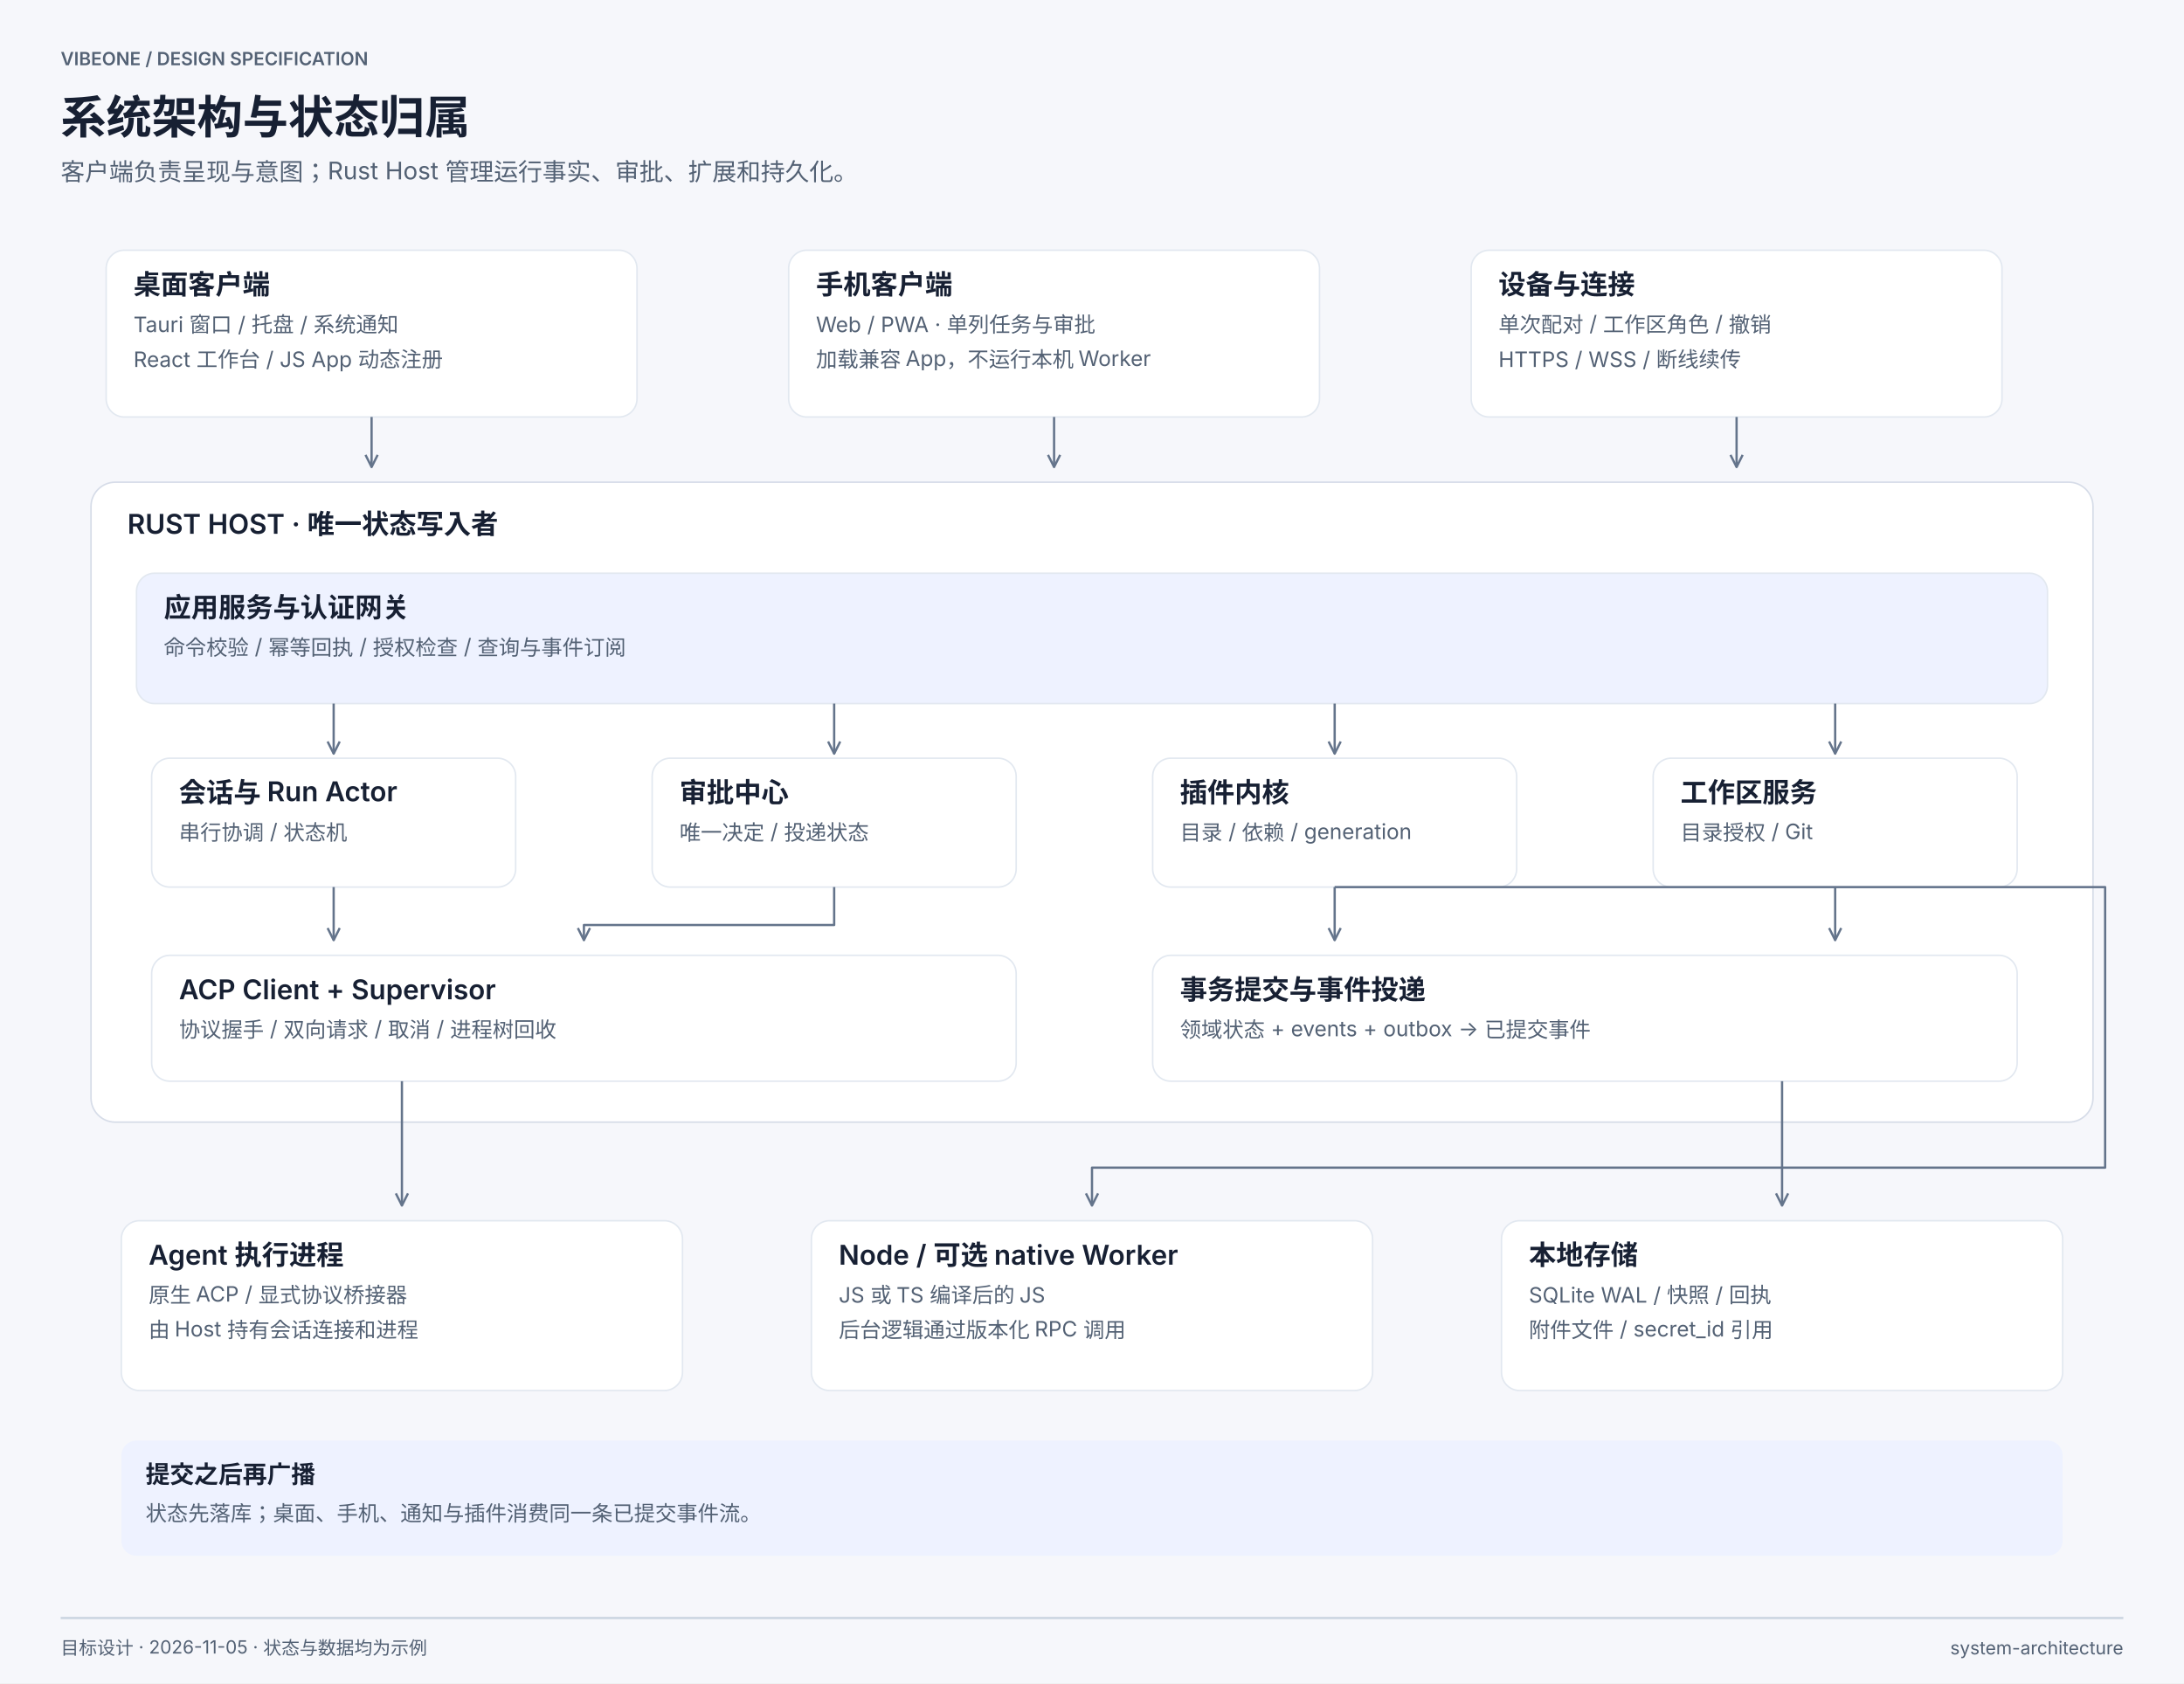
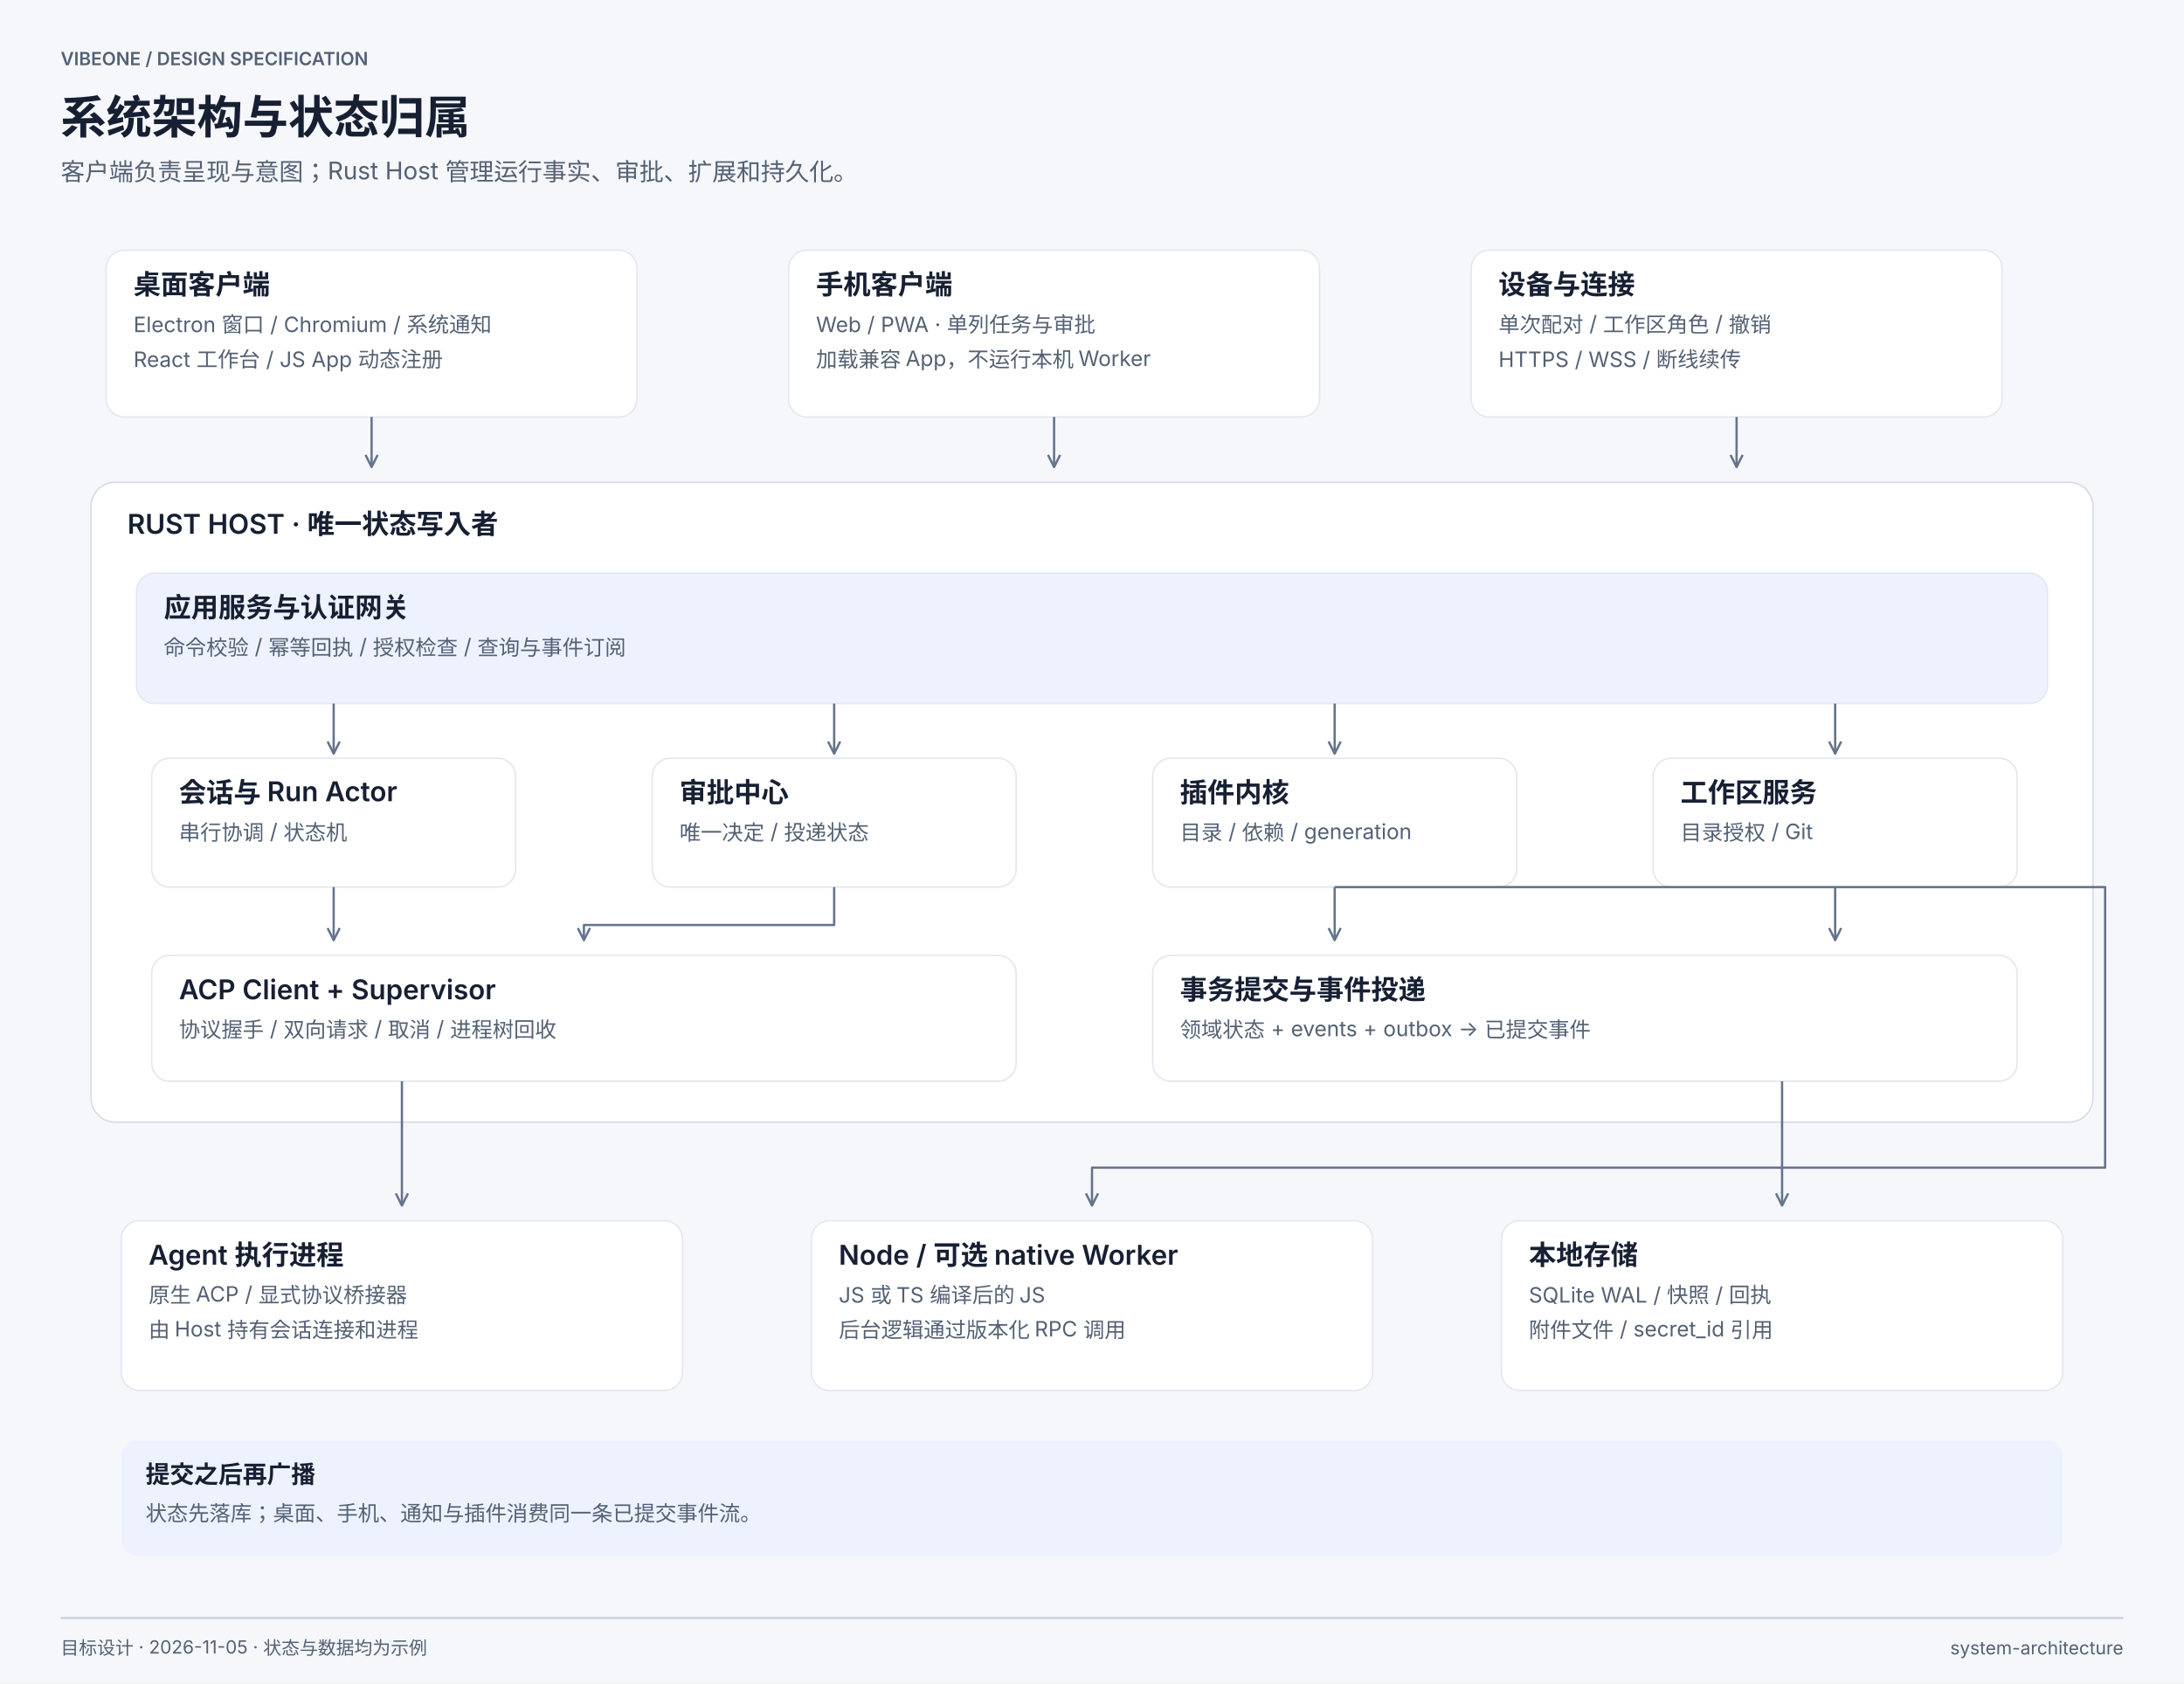
<svg xmlns="http://www.w3.org/2000/svg" width="1440" height="1110" viewBox="0 0 1440 1110" role="img" aria-labelledby="title desc">
  <defs>
    <marker id="arrow" markerWidth="9" markerHeight="9" refX="8" refY="4.5" orient="auto" markerUnits="userSpaceOnUse">
      <path d="M1 1 L8 4.5 L1 8" fill="none" stroke="#64748B" stroke-width="1.5" />
    </marker>
  </defs>
  <style>text{font-family:-apple-system,BlinkMacSystemFont,"PingFang SC","Microsoft YaHei",sans-serif} .mono{font-family:ui-monospace,SFMono-Regular,Menlo,monospace}</style>
  <rect x="0" y="0" width="1440" height="1110" rx="0" fill="#F6F7FB" stroke="none" />
  <text x="40" y="43" font-size="12" font-weight="600" fill="#536174" text-anchor="start">VIBEONE  /  DESIGN SPECIFICATION</text>
  <text x="40" y="88" font-size="30" font-weight="600" fill="#172033" text-anchor="start">系统架构与状态归属</text>
  <text x="40" y="119" font-size="16" font-weight="400" fill="#536174" text-anchor="start">客户端负责呈现与意图；Rust Host 管理运行事实、审批、扩展和持久化。</text>
  <rect x="70" y="165" width="350" height="110" rx="12" fill="white" stroke="#E2E8F0" />
  <text x="88" y="194" font-size="18" font-weight="600" fill="#172033" text-anchor="start">桌面客户端</text>
-   <text x="88" y="219" font-size="14" font-weight="400" fill="#536174" text-anchor="start">Tauri 窗口 / 托盘 / 系统通知</text>
+   <text x="88" y="219" font-size="14" font-weight="400" fill="#536174" text-anchor="start">Electron 窗口 / Chromium / 系统通知</text>
  <text x="88" y="242" font-size="14" font-weight="400" fill="#536174" text-anchor="start">React 工作台 / JS App 动态注册</text>
  <rect x="520" y="165" width="350" height="110" rx="12" fill="white" stroke="#E2E8F0" />
  <text x="538" y="194" font-size="18" font-weight="600" fill="#172033" text-anchor="start">手机客户端</text>
  <text x="538" y="219" font-size="14" font-weight="400" fill="#536174" text-anchor="start">Web / PWA · 单列任务与审批</text>
  <text x="538" y="242" font-size="14" font-weight="400" fill="#536174" text-anchor="start">加载兼容 App，不运行本机 Worker</text>
  <rect x="970" y="165" width="350" height="110" rx="12" fill="white" stroke="#E2E8F0" />
  <text x="988" y="194" font-size="18" font-weight="600" fill="#172033" text-anchor="start">设备与连接</text>
  <text x="988" y="219" font-size="14" font-weight="400" fill="#536174" text-anchor="start">单次配对 / 工作区角色 / 撤销</text>
  <text x="988" y="242" font-size="14" font-weight="400" fill="#536174" text-anchor="start">HTTPS / WSS / 断线续传</text>
  <path d="M245,275 L245,308" fill="none" stroke="#64748B" stroke-width="1.5" stroke-linejoin="round" />
  <path d="M249.0,300.0 L245,308 L241.0,300.0" fill="none" stroke="#64748B" stroke-width="1.5" stroke-linejoin="round" />
  <path d="M695,275 L695,308" fill="none" stroke="#64748B" stroke-width="1.5" stroke-linejoin="round" />
  <path d="M699.0,300.0 L695,308 L691.0,300.0" fill="none" stroke="#64748B" stroke-width="1.5" stroke-linejoin="round" />
  <path d="M1145,275 L1145,308" fill="none" stroke="#64748B" stroke-width="1.5" stroke-linejoin="round" />
  <path d="M1149.0,300.0 L1145,308 L1141.0,300.0" fill="none" stroke="#64748B" stroke-width="1.5" stroke-linejoin="round" />
  <rect x="60" y="318" width="1320" height="422" rx="16" fill="white" stroke="#D6DCE8" />
  <text x="84" y="352" font-size="18" font-weight="600" fill="#172033" text-anchor="start">RUST HOST  ·  唯一状态写入者</text>
  <rect x="90" y="378" width="1260" height="86" rx="12" fill="#EEF2FF" stroke="#E2E8F0" />
  <text x="108" y="407" font-size="18" font-weight="600" fill="#172033" text-anchor="start">应用服务与认证网关</text>
  <text x="108" y="432" font-size="14" font-weight="400" fill="#536174" text-anchor="start">命令校验 / 幂等回执 / 授权检查 / 查询与事件订阅</text>
  <path d="M220,464 L220,497" fill="none" stroke="#64748B" stroke-width="1.5" stroke-linejoin="round" />
  <path d="M224.0,489.0 L220,497 L216.0,489.0" fill="none" stroke="#64748B" stroke-width="1.5" stroke-linejoin="round" />
  <rect x="100" y="500" width="240" height="85" rx="12" fill="white" stroke="#E2E8F0" />
  <text x="118" y="529" font-size="18" font-weight="600" fill="#172033" text-anchor="start">会话与 Run Actor</text>
  <text x="118" y="554" font-size="14" font-weight="400" fill="#536174" text-anchor="start">串行协调 / 状态机</text>
  <path d="M550,464 L550,497" fill="none" stroke="#64748B" stroke-width="1.5" stroke-linejoin="round" />
  <path d="M554.0,489.0 L550,497 L546.0,489.0" fill="none" stroke="#64748B" stroke-width="1.5" stroke-linejoin="round" />
  <rect x="430" y="500" width="240" height="85" rx="12" fill="white" stroke="#E2E8F0" />
  <text x="448" y="529" font-size="18" font-weight="600" fill="#172033" text-anchor="start">审批中心</text>
  <text x="448" y="554" font-size="14" font-weight="400" fill="#536174" text-anchor="start">唯一决定 / 投递状态</text>
  <path d="M880,464 L880,497" fill="none" stroke="#64748B" stroke-width="1.5" stroke-linejoin="round" />
  <path d="M884.0,489.0 L880,497 L876.0,489.0" fill="none" stroke="#64748B" stroke-width="1.5" stroke-linejoin="round" />
  <rect x="760" y="500" width="240" height="85" rx="12" fill="white" stroke="#E2E8F0" />
  <text x="778" y="529" font-size="18" font-weight="600" fill="#172033" text-anchor="start">插件内核</text>
  <text x="778" y="554" font-size="14" font-weight="400" fill="#536174" text-anchor="start">目录 / 依赖 / generation</text>
  <path d="M1210,464 L1210,497" fill="none" stroke="#64748B" stroke-width="1.5" stroke-linejoin="round" />
  <path d="M1214.0,489.0 L1210,497 L1206.0,489.0" fill="none" stroke="#64748B" stroke-width="1.5" stroke-linejoin="round" />
  <rect x="1090" y="500" width="240" height="85" rx="12" fill="white" stroke="#E2E8F0" />
  <text x="1108" y="529" font-size="18" font-weight="600" fill="#172033" text-anchor="start">工作区服务</text>
  <text x="1108" y="554" font-size="14" font-weight="400" fill="#536174" text-anchor="start">目录授权 / Git</text>
  <rect x="100" y="630" width="570" height="83" rx="12" fill="white" stroke="#E2E8F0" />
  <text x="118" y="659" font-size="18" font-weight="600" fill="#172033" text-anchor="start">ACP Client + Supervisor</text>
  <text x="118" y="684" font-size="14" font-weight="400" fill="#536174" text-anchor="start">协议握手 / 双向请求 / 取消 / 进程树回收</text>
  <rect x="760" y="630" width="570" height="83" rx="12" fill="white" stroke="#E2E8F0" />
  <text x="778" y="659" font-size="18" font-weight="600" fill="#172033" text-anchor="start">事务提交与事件投递</text>
  <text x="778" y="684" font-size="14" font-weight="400" fill="#536174" text-anchor="start">领域状态 + events + outbox → 已提交事件</text>
  <path d="M220,585 L220,620" fill="none" stroke="#64748B" stroke-width="1.5" stroke-linejoin="round" />
  <path d="M224.0,612.0 L220,620 L216.0,612.0" fill="none" stroke="#64748B" stroke-width="1.5" stroke-linejoin="round" />
  <path d="M550,585 L550,610 L385,610 L385,620" fill="none" stroke="#64748B" stroke-width="1.5" stroke-linejoin="round" />
  <path d="M389.0,612.0 L385,620 L381.0,612.0" fill="none" stroke="#64748B" stroke-width="1.5" stroke-linejoin="round" />
  <path d="M880,585 L880,620" fill="none" stroke="#64748B" stroke-width="1.5" stroke-linejoin="round" />
  <path d="M884.0,612.0 L880,620 L876.0,612.0" fill="none" stroke="#64748B" stroke-width="1.5" stroke-linejoin="round" />
  <path d="M1210,585 L1210,620" fill="none" stroke="#64748B" stroke-width="1.5" stroke-linejoin="round" />
  <path d="M1214.0,612.0 L1210,620 L1206.0,612.0" fill="none" stroke="#64748B" stroke-width="1.5" stroke-linejoin="round" />
  <rect x="80" y="805" width="370" height="112" rx="12" fill="white" stroke="#E2E8F0" />
  <text x="98" y="834" font-size="18" font-weight="600" fill="#172033" text-anchor="start">Agent 执行进程</text>
  <text x="98" y="859" font-size="14" font-weight="400" fill="#536174" text-anchor="start">原生 ACP / 显式协议桥接器</text>
  <text x="98" y="882" font-size="14" font-weight="400" fill="#536174" text-anchor="start">由 Host 持有会话连接和进程</text>
  <rect x="535" y="805" width="370" height="112" rx="12" fill="white" stroke="#E2E8F0" />
  <text x="553" y="834" font-size="18" font-weight="600" fill="#172033" text-anchor="start">Node / 可选 native Worker</text>
  <text x="553" y="859" font-size="14" font-weight="400" fill="#536174" text-anchor="start">JS 或 TS 编译后的 JS</text>
  <text x="553" y="882" font-size="14" font-weight="400" fill="#536174" text-anchor="start">后台逻辑通过版本化 RPC 调用</text>
  <rect x="990" y="805" width="370" height="112" rx="12" fill="white" stroke="#E2E8F0" />
  <text x="1008" y="834" font-size="18" font-weight="600" fill="#172033" text-anchor="start">本地存储</text>
  <text x="1008" y="859" font-size="14" font-weight="400" fill="#536174" text-anchor="start">SQLite WAL / 快照 / 回执</text>
  <text x="1008" y="882" font-size="14" font-weight="400" fill="#536174" text-anchor="start">附件文件 / secret_id 引用</text>
  <path d="M265,713 L265,795" fill="none" stroke="#64748B" stroke-width="1.5" stroke-linejoin="round" />
  <path d="M269.0,787.0 L265,795 L261.0,787.0" fill="none" stroke="#64748B" stroke-width="1.5" stroke-linejoin="round" />
  <path d="M880,585 L1388,585 L1388,770 L720,770 L720,795" fill="none" stroke="#64748B" stroke-width="1.5" stroke-linejoin="round" />
  <path d="M724.0,787.0 L720,795 L716.0,787.0" fill="none" stroke="#64748B" stroke-width="1.5" stroke-linejoin="round" />
  <path d="M1175,713 L1175,795" fill="none" stroke="#64748B" stroke-width="1.5" stroke-linejoin="round" />
  <path d="M1179.0,787.0 L1175,795 L1171.0,787.0" fill="none" stroke="#64748B" stroke-width="1.5" stroke-linejoin="round" />
  <rect x="80" y="950" width="1280" height="76" rx="10" fill="#EEF2FF" stroke="none" />
  <text x="96" y="978" font-size="16" font-weight="600" fill="#172033" text-anchor="start">提交之后再广播</text>
  <text x="96" y="1003" font-size="14" font-weight="400" fill="#536174" text-anchor="start">状态先落库；桌面、手机、通知与插件消费同一条已提交事件流。</text>
  <line x1="40" y1="1067" x2="1400" y2="1067" stroke="#CBD5E1" stroke-width="1.5" />
  <text x="40" y="1091" font-size="12" font-weight="400" fill="#536174" text-anchor="start">目标设计 · 2026-11-05 · 状态与数据均为示例</text>
  <text x="1400" y="1091" font-size="12" font-weight="400" fill="#536174" text-anchor="end">system-architecture</text>
</svg>
